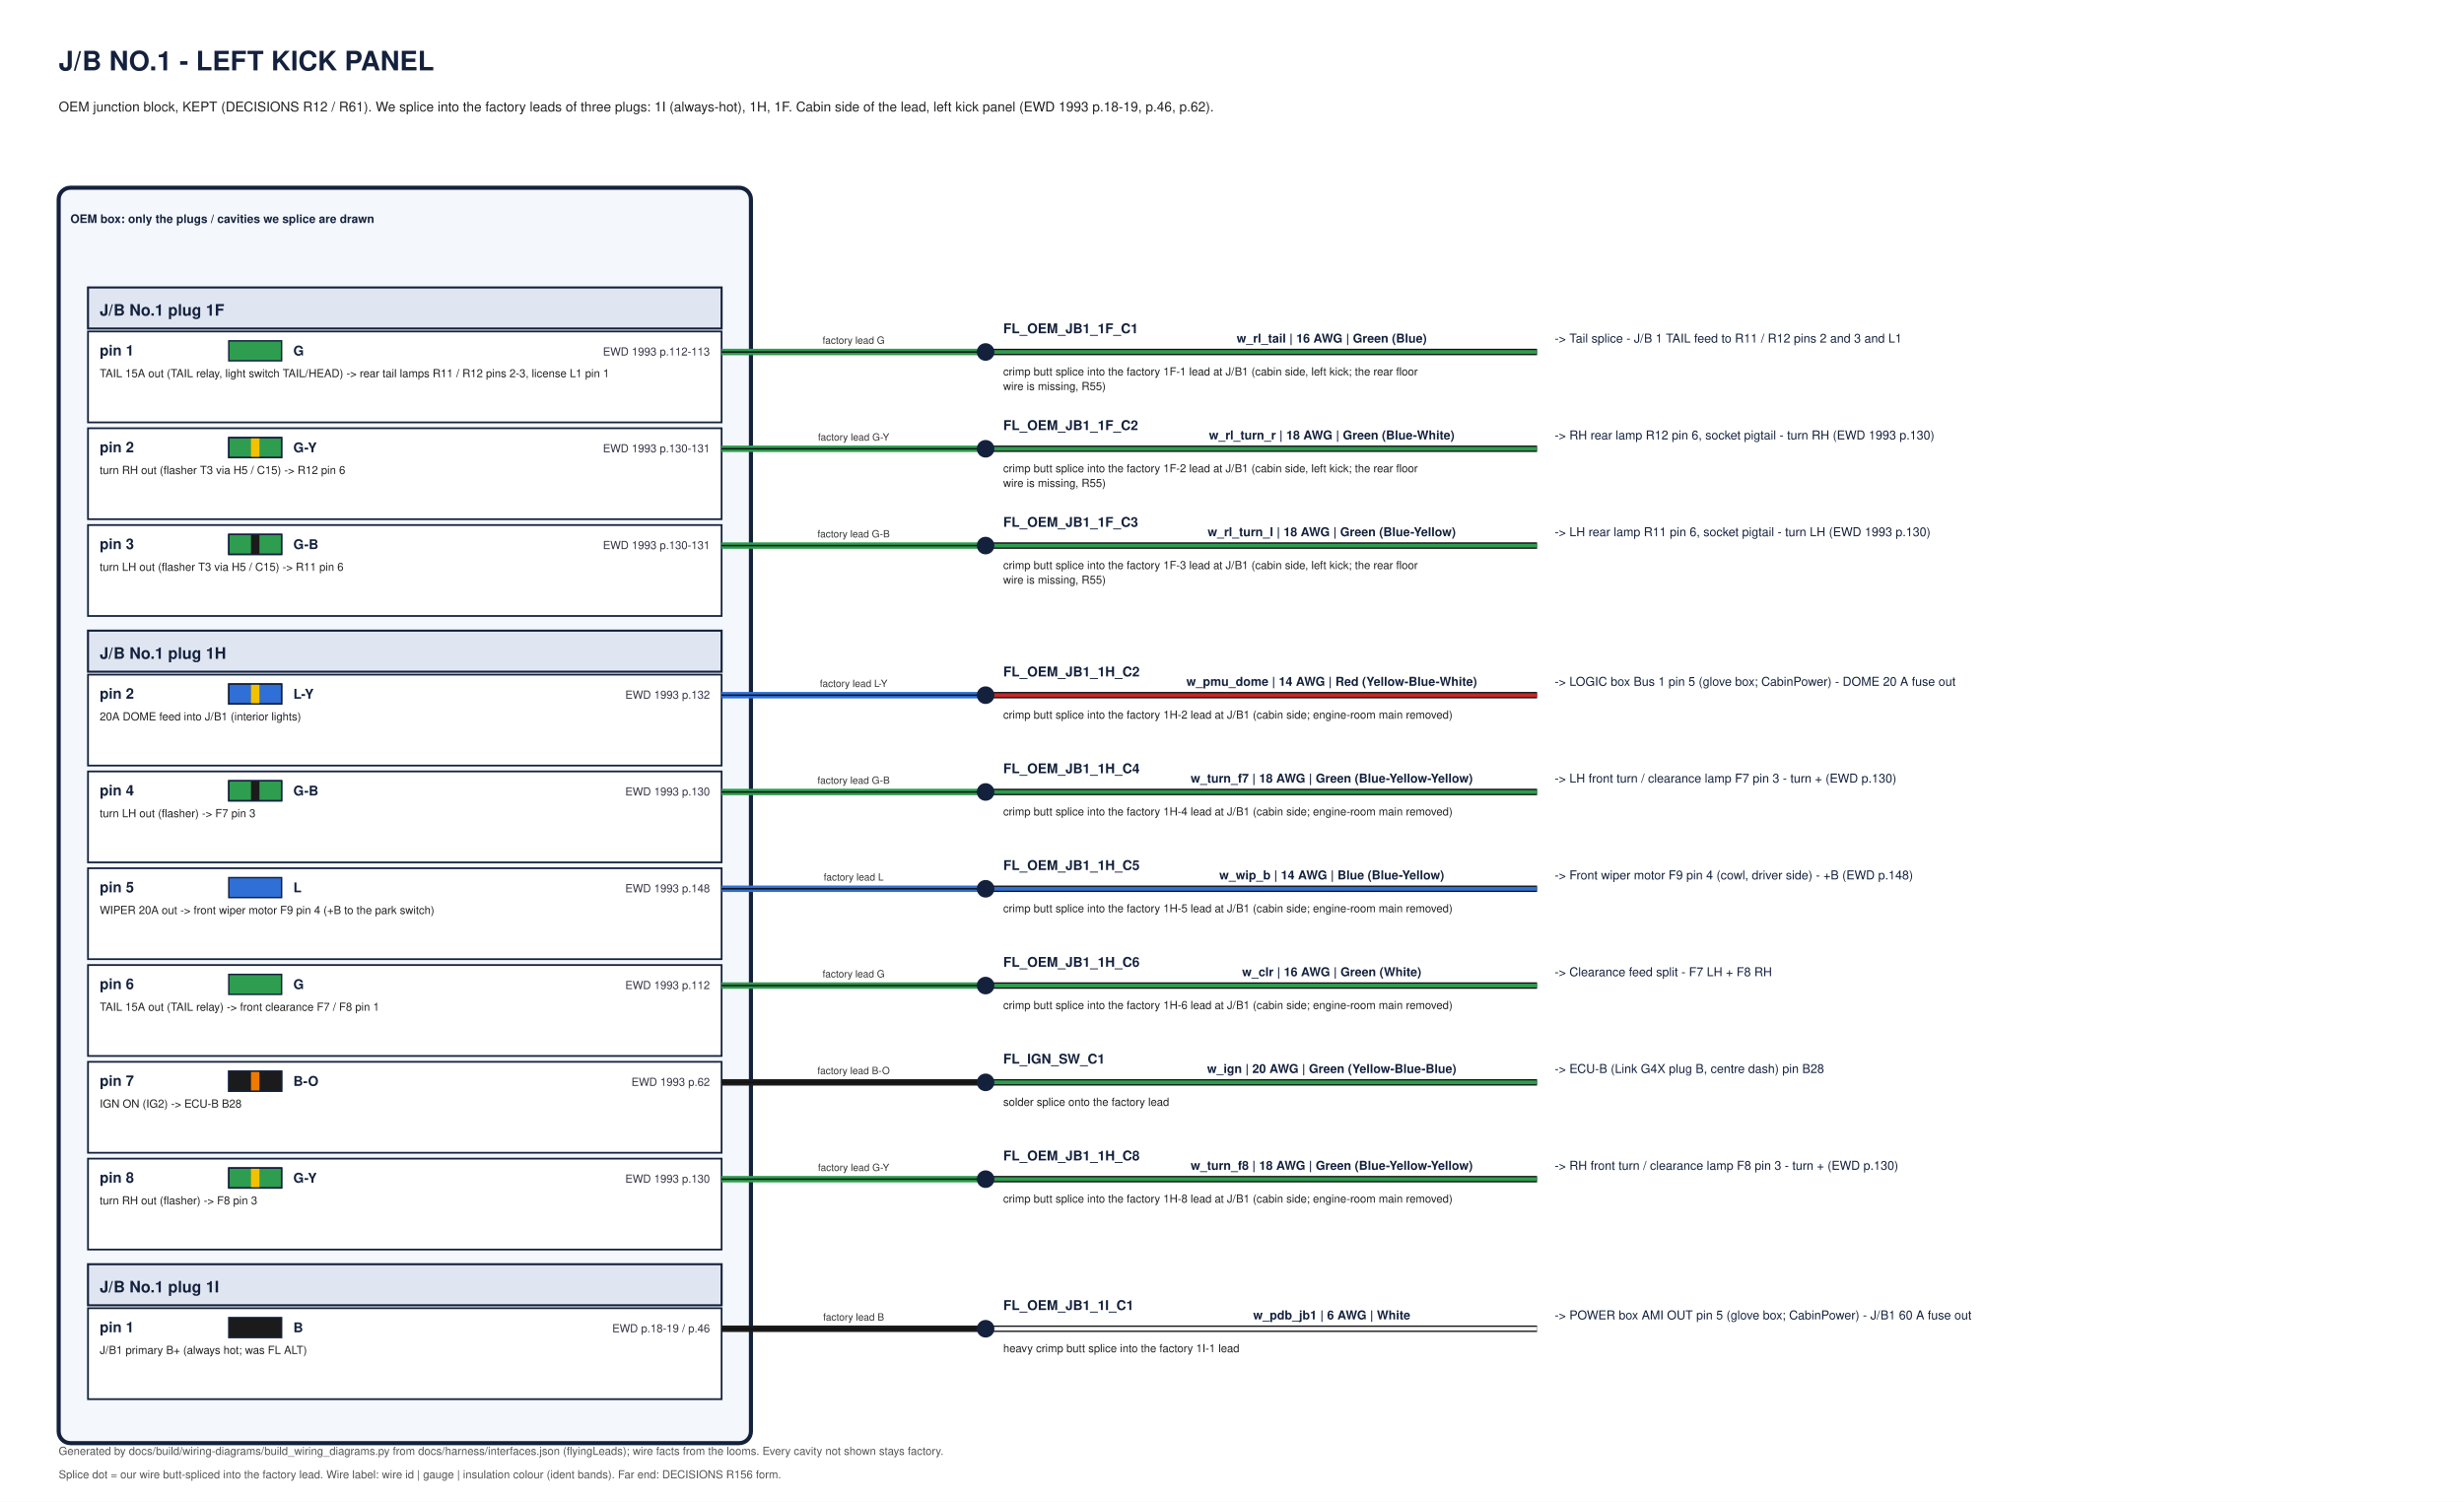
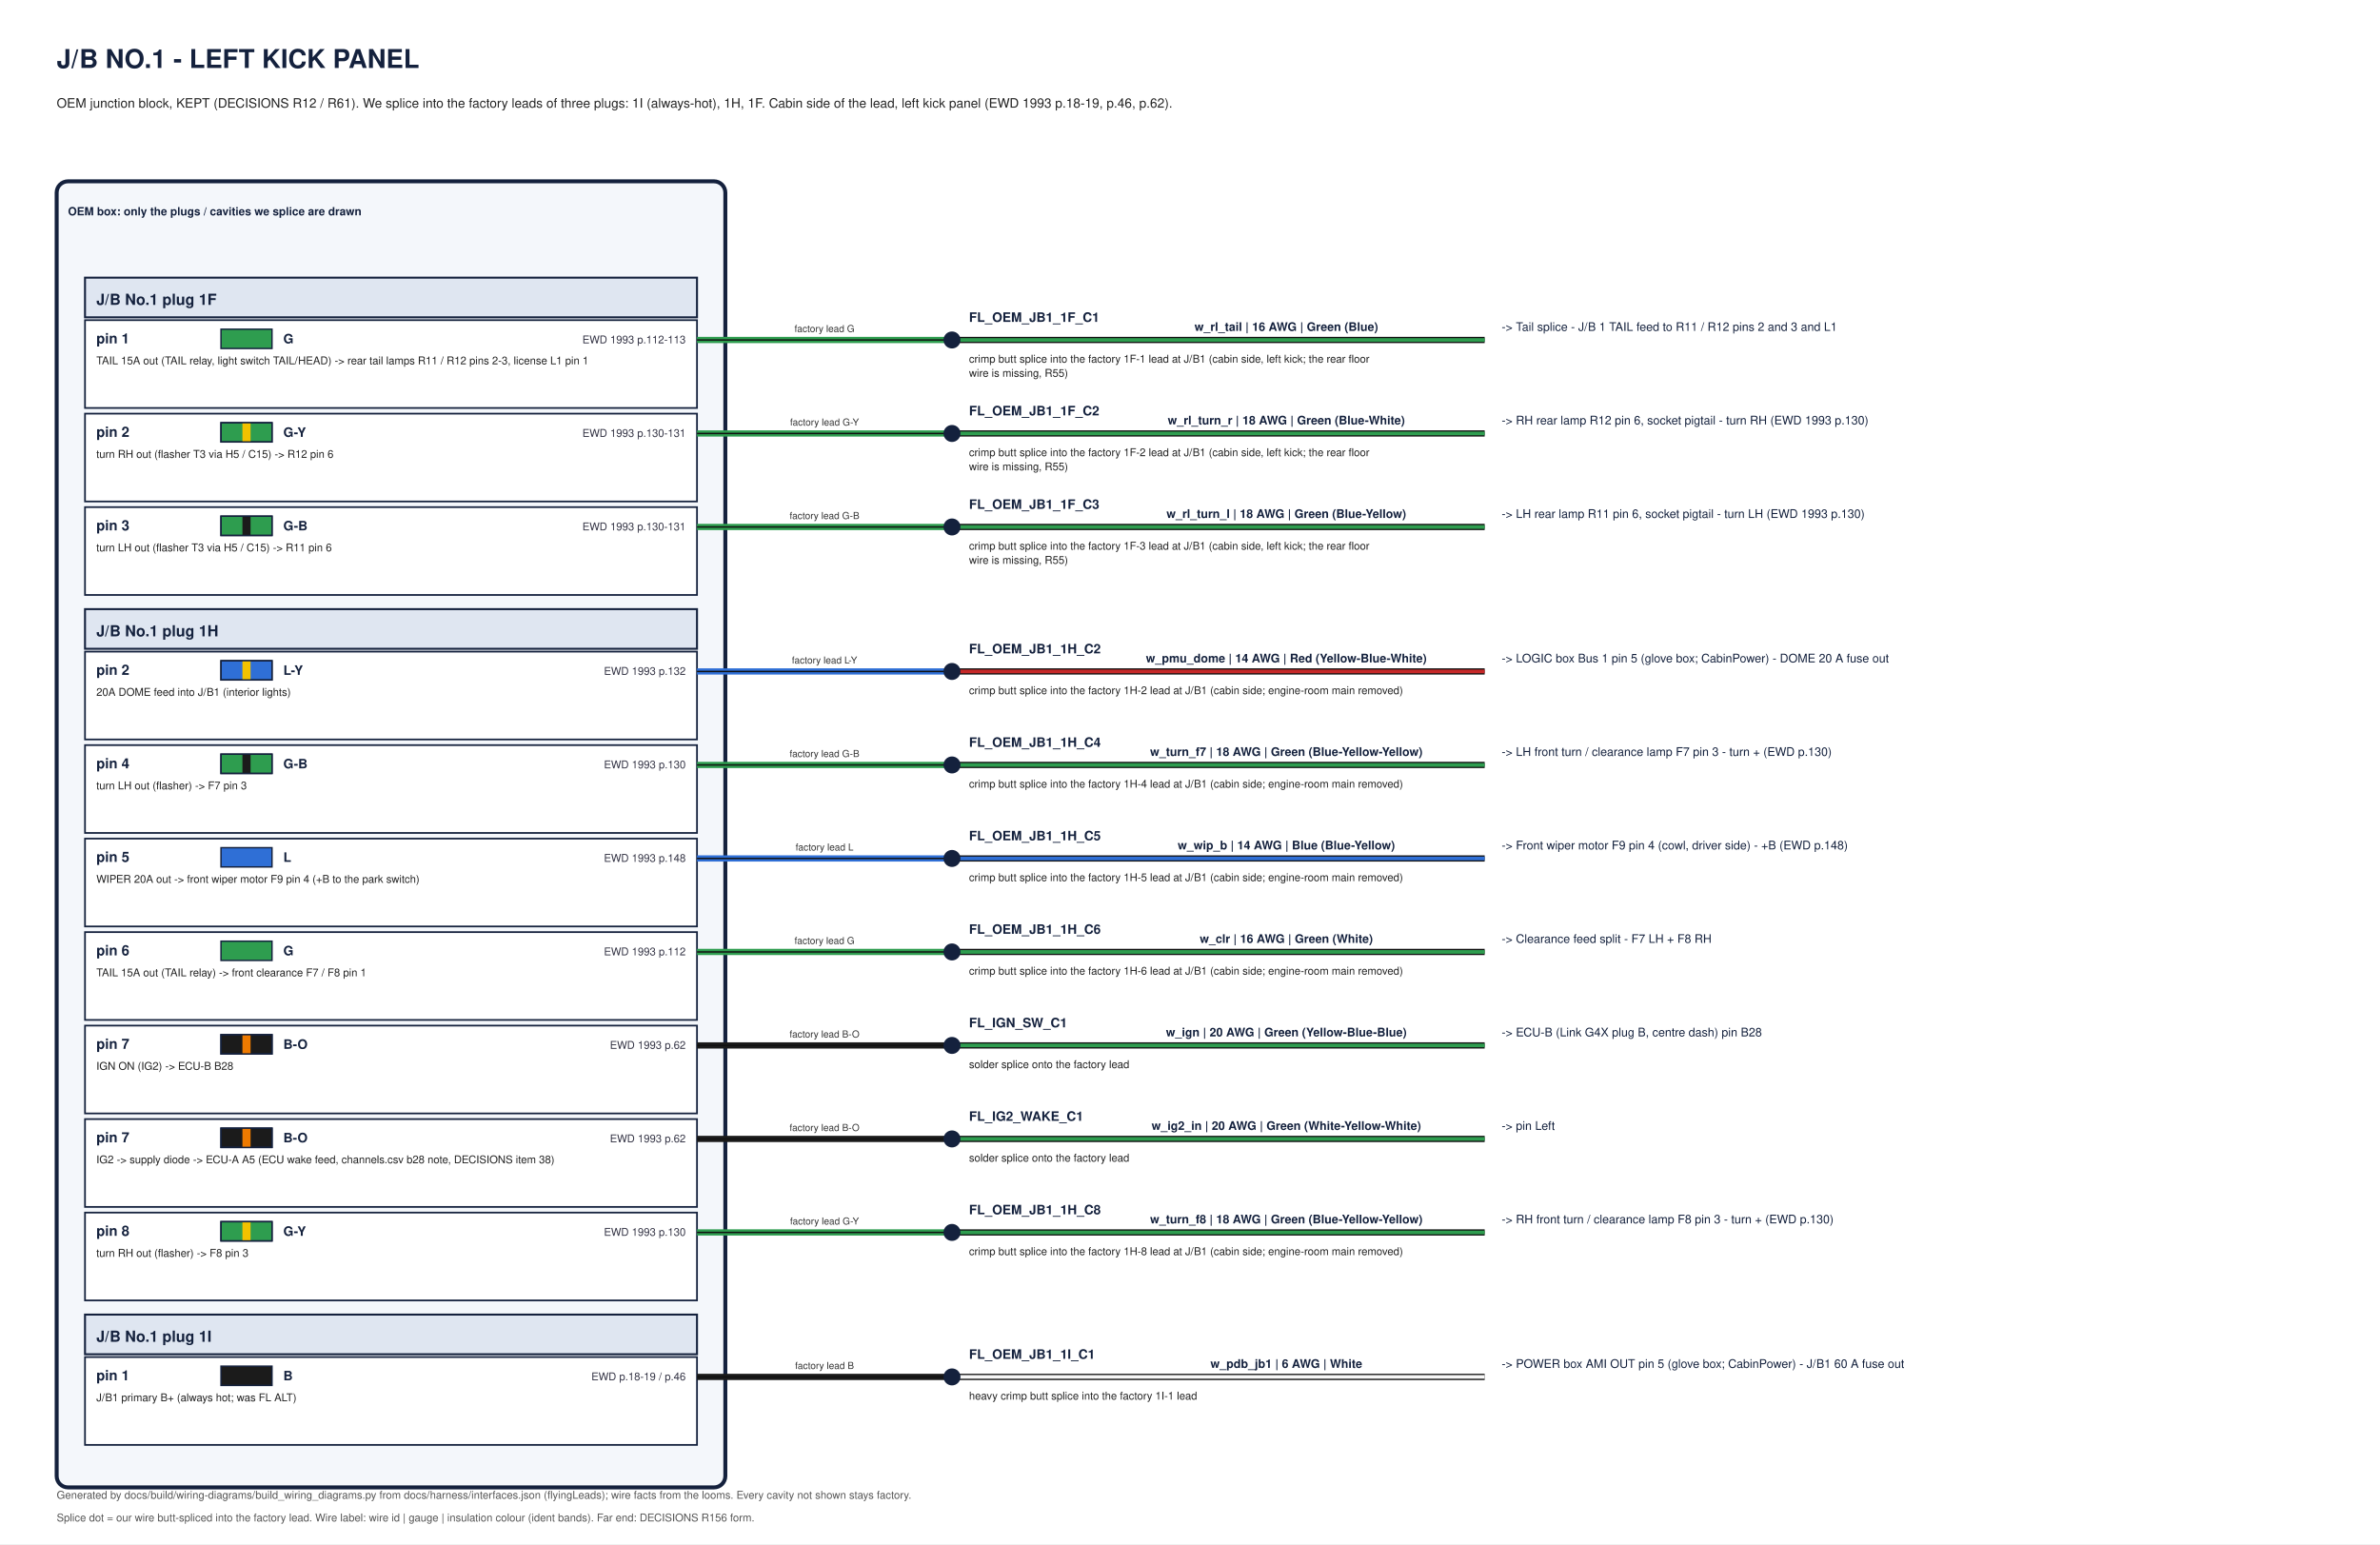
- <svg xmlns="http://www.w3.org/2000/svg" viewBox="0 0 420.0 256.0" width="420.0mm" height="256.0mm">
-   <rect x="0" y="0" width="420.0" height="256.0" fill="#ffffff" />
+ <svg xmlns="http://www.w3.org/2000/svg" viewBox="0 0 420.0 272.5" width="420.0mm" height="272.5mm">
+   <rect x="0" y="0" width="420.0" height="272.5" fill="#ffffff" />
  <rect x="10.00" y="46.00" width="118.00" height="0.00" rx="0.00" fill="#ffffff" stroke="#14213d" stroke-width="0.35" />
-   <rect x="10.00" y="32.00" width="118.00" height="214.00" rx="2.00" fill="#f4f7fb" stroke="#14213d" stroke-width="0.70" />
+   <rect x="10.00" y="32.00" width="118.00" height="230.50" rx="2.00" fill="#f4f7fb" stroke="#14213d" stroke-width="0.70" />
  <rect x="15.00" y="49.00" width="108.00" height="7.00" rx="0.00" fill="#dfe6f1" stroke="#14213d" stroke-width="0.35" />
  <rect x="15.00" y="56.50" width="108.00" height="15.50" rx="0.00" fill="#ffffff" stroke="#14213d" stroke-width="0.30" />
  <rect x="39.00" y="58.10" width="9.00" height="3.40" rx="0.00" fill="#2e9d4f" stroke="#14213d" stroke-width="0.25" />
  <line x1="123.00" y1="60.00" x2="168.00" y2="60.00" stroke="#2e9d4f" stroke-width="1.10" />
  <line x1="123.00" y1="60.00" x2="168.00" y2="60.00" stroke="#111" stroke-width="0.25" />
  <polyline points="168.00,60.00 262.00,60.00" fill="none" stroke="#ffffff" stroke-width="2.25" stroke-linejoin="round" stroke-linecap="butt" />
  <polyline points="168.00,60.00 262.00,60.00" fill="none" stroke="#111" stroke-width="1.10" stroke-linejoin="round" stroke-linecap="butt" />
  <polyline points="168.00,60.00 262.00,60.00" fill="none" stroke="#2e9d4f" stroke-width="0.65" stroke-linejoin="round" stroke-linecap="butt" />
  <rect x="15.00" y="73.00" width="108.00" height="15.50" rx="0.00" fill="#ffffff" stroke="#14213d" stroke-width="0.30" />
  <rect x="39.00" y="74.60" width="9.00" height="3.40" rx="0.00" fill="#2e9d4f" stroke="#14213d" stroke-width="0.25" />
  <rect x="42.78" y="74.60" width="1.44" height="3.40" rx="0.00" fill="#f2c200" stroke="none" stroke-width="0.00" />
  <rect x="39.00" y="74.60" width="9.00" height="3.40" rx="0.00" fill="none" stroke="#14213d" stroke-width="0.25" />
  <line x1="123.00" y1="76.50" x2="168.00" y2="76.50" stroke="#2e9d4f" stroke-width="1.10" />
  <line x1="123.00" y1="76.50" x2="168.00" y2="76.50" stroke="#111" stroke-width="0.25" />
  <polyline points="168.00,76.50 262.00,76.50" fill="none" stroke="#ffffff" stroke-width="2.25" stroke-linejoin="round" stroke-linecap="butt" />
  <polyline points="168.00,76.50 262.00,76.50" fill="none" stroke="#111" stroke-width="1.10" stroke-linejoin="round" stroke-linecap="butt" />
  <polyline points="168.00,76.50 262.00,76.50" fill="none" stroke="#2e9d4f" stroke-width="0.65" stroke-linejoin="round" stroke-linecap="butt" />
  <rect x="15.00" y="89.50" width="108.00" height="15.50" rx="0.00" fill="#ffffff" stroke="#14213d" stroke-width="0.30" />
  <rect x="39.00" y="91.10" width="9.00" height="3.40" rx="0.00" fill="#2e9d4f" stroke="#14213d" stroke-width="0.25" />
  <rect x="42.78" y="91.10" width="1.44" height="3.40" rx="0.00" fill="#1b1b1b" stroke="none" stroke-width="0.00" />
  <rect x="39.00" y="91.10" width="9.00" height="3.40" rx="0.00" fill="none" stroke="#14213d" stroke-width="0.25" />
  <line x1="123.00" y1="93.00" x2="168.00" y2="93.00" stroke="#2e9d4f" stroke-width="1.10" />
  <line x1="123.00" y1="93.00" x2="168.00" y2="93.00" stroke="#111" stroke-width="0.25" />
  <polyline points="168.00,93.00 262.00,93.00" fill="none" stroke="#ffffff" stroke-width="2.25" stroke-linejoin="round" stroke-linecap="butt" />
  <polyline points="168.00,93.00 262.00,93.00" fill="none" stroke="#111" stroke-width="1.10" stroke-linejoin="round" stroke-linecap="butt" />
  <polyline points="168.00,93.00 262.00,93.00" fill="none" stroke="#2e9d4f" stroke-width="0.65" stroke-linejoin="round" stroke-linecap="butt" />
  <rect x="15.00" y="107.50" width="108.00" height="7.00" rx="0.00" fill="#dfe6f1" stroke="#14213d" stroke-width="0.35" />
  <rect x="15.00" y="115.00" width="108.00" height="15.50" rx="0.00" fill="#ffffff" stroke="#14213d" stroke-width="0.30" />
  <rect x="39.00" y="116.60" width="9.00" height="3.40" rx="0.00" fill="#2f6fd6" stroke="#14213d" stroke-width="0.25" />
  <rect x="42.78" y="116.60" width="1.44" height="3.40" rx="0.00" fill="#f2c200" stroke="none" stroke-width="0.00" />
  <rect x="39.00" y="116.60" width="9.00" height="3.40" rx="0.00" fill="none" stroke="#14213d" stroke-width="0.25" />
  <line x1="123.00" y1="118.50" x2="168.00" y2="118.50" stroke="#2f6fd6" stroke-width="1.10" />
  <line x1="123.00" y1="118.50" x2="168.00" y2="118.50" stroke="#111" stroke-width="0.25" />
  <polyline points="168.00,118.50 262.00,118.50" fill="none" stroke="#ffffff" stroke-width="2.25" stroke-linejoin="round" stroke-linecap="butt" />
  <polyline points="168.00,118.50 262.00,118.50" fill="none" stroke="#111" stroke-width="1.10" stroke-linejoin="round" stroke-linecap="butt" />
  <polyline points="168.00,118.50 262.00,118.50" fill="none" stroke="#c62828" stroke-width="0.65" stroke-linejoin="round" stroke-linecap="butt" />
  <rect x="15.00" y="131.50" width="108.00" height="15.50" rx="0.00" fill="#ffffff" stroke="#14213d" stroke-width="0.30" />
  <rect x="39.00" y="133.10" width="9.00" height="3.40" rx="0.00" fill="#2e9d4f" stroke="#14213d" stroke-width="0.25" />
  <rect x="42.78" y="133.10" width="1.44" height="3.40" rx="0.00" fill="#1b1b1b" stroke="none" stroke-width="0.00" />
  <rect x="39.00" y="133.10" width="9.00" height="3.40" rx="0.00" fill="none" stroke="#14213d" stroke-width="0.25" />
  <line x1="123.00" y1="135.00" x2="168.00" y2="135.00" stroke="#2e9d4f" stroke-width="1.10" />
  <line x1="123.00" y1="135.00" x2="168.00" y2="135.00" stroke="#111" stroke-width="0.25" />
  <polyline points="168.00,135.00 262.00,135.00" fill="none" stroke="#ffffff" stroke-width="2.25" stroke-linejoin="round" stroke-linecap="butt" />
  <polyline points="168.00,135.00 262.00,135.00" fill="none" stroke="#111" stroke-width="1.10" stroke-linejoin="round" stroke-linecap="butt" />
  <polyline points="168.00,135.00 262.00,135.00" fill="none" stroke="#2e9d4f" stroke-width="0.65" stroke-linejoin="round" stroke-linecap="butt" />
  <rect x="15.00" y="148.00" width="108.00" height="15.50" rx="0.00" fill="#ffffff" stroke="#14213d" stroke-width="0.30" />
  <rect x="39.00" y="149.60" width="9.00" height="3.40" rx="0.00" fill="#2f6fd6" stroke="#14213d" stroke-width="0.25" />
  <line x1="123.00" y1="151.50" x2="168.00" y2="151.50" stroke="#2f6fd6" stroke-width="1.10" />
  <line x1="123.00" y1="151.50" x2="168.00" y2="151.50" stroke="#111" stroke-width="0.25" />
  <polyline points="168.00,151.50 262.00,151.50" fill="none" stroke="#ffffff" stroke-width="2.25" stroke-linejoin="round" stroke-linecap="butt" />
  <polyline points="168.00,151.50 262.00,151.50" fill="none" stroke="#111" stroke-width="1.10" stroke-linejoin="round" stroke-linecap="butt" />
  <polyline points="168.00,151.50 262.00,151.50" fill="none" stroke="#2f6fd6" stroke-width="0.65" stroke-linejoin="round" stroke-linecap="butt" />
  <rect x="15.00" y="164.50" width="108.00" height="15.50" rx="0.00" fill="#ffffff" stroke="#14213d" stroke-width="0.30" />
  <rect x="39.00" y="166.10" width="9.00" height="3.40" rx="0.00" fill="#2e9d4f" stroke="#14213d" stroke-width="0.25" />
  <line x1="123.00" y1="168.00" x2="168.00" y2="168.00" stroke="#2e9d4f" stroke-width="1.10" />
  <line x1="123.00" y1="168.00" x2="168.00" y2="168.00" stroke="#111" stroke-width="0.25" />
  <polyline points="168.00,168.00 262.00,168.00" fill="none" stroke="#ffffff" stroke-width="2.25" stroke-linejoin="round" stroke-linecap="butt" />
  <polyline points="168.00,168.00 262.00,168.00" fill="none" stroke="#111" stroke-width="1.10" stroke-linejoin="round" stroke-linecap="butt" />
  <polyline points="168.00,168.00 262.00,168.00" fill="none" stroke="#2e9d4f" stroke-width="0.65" stroke-linejoin="round" stroke-linecap="butt" />
  <rect x="15.00" y="181.00" width="108.00" height="15.50" rx="0.00" fill="#ffffff" stroke="#14213d" stroke-width="0.30" />
  <rect x="39.00" y="182.60" width="9.00" height="3.40" rx="0.00" fill="#1b1b1b" stroke="#14213d" stroke-width="0.25" />
  <rect x="42.78" y="182.60" width="1.44" height="3.40" rx="0.00" fill="#ee7a00" stroke="none" stroke-width="0.00" />
  <rect x="39.00" y="182.60" width="9.00" height="3.40" rx="0.00" fill="none" stroke="#14213d" stroke-width="0.25" />
  <line x1="123.00" y1="184.50" x2="168.00" y2="184.50" stroke="#1b1b1b" stroke-width="1.10" />
  <line x1="123.00" y1="184.50" x2="168.00" y2="184.50" stroke="#111" stroke-width="0.25" />
  <polyline points="168.00,184.50 262.00,184.50" fill="none" stroke="#ffffff" stroke-width="2.25" stroke-linejoin="round" stroke-linecap="butt" />
  <polyline points="168.00,184.50 262.00,184.50" fill="none" stroke="#111" stroke-width="1.10" stroke-linejoin="round" stroke-linecap="butt" />
  <polyline points="168.00,184.50 262.00,184.50" fill="none" stroke="#2e9d4f" stroke-width="0.65" stroke-linejoin="round" stroke-linecap="butt" />
  <rect x="15.00" y="197.50" width="108.00" height="15.50" rx="0.00" fill="#ffffff" stroke="#14213d" stroke-width="0.30" />
-   <rect x="39.00" y="199.10" width="9.00" height="3.40" rx="0.00" fill="#2e9d4f" stroke="#14213d" stroke-width="0.25" />
-   <rect x="42.78" y="199.10" width="1.44" height="3.40" rx="0.00" fill="#f2c200" stroke="none" stroke-width="0.00" />
+   <rect x="39.00" y="199.10" width="9.00" height="3.40" rx="0.00" fill="#1b1b1b" stroke="#14213d" stroke-width="0.25" />
+   <rect x="42.78" y="199.10" width="1.44" height="3.40" rx="0.00" fill="#ee7a00" stroke="none" stroke-width="0.00" />
  <rect x="39.00" y="199.10" width="9.00" height="3.40" rx="0.00" fill="none" stroke="#14213d" stroke-width="0.25" />
-   <line x1="123.00" y1="201.00" x2="168.00" y2="201.00" stroke="#2e9d4f" stroke-width="1.10" />
+   <line x1="123.00" y1="201.00" x2="168.00" y2="201.00" stroke="#1b1b1b" stroke-width="1.10" />
  <line x1="123.00" y1="201.00" x2="168.00" y2="201.00" stroke="#111" stroke-width="0.25" />
  <polyline points="168.00,201.00 262.00,201.00" fill="none" stroke="#ffffff" stroke-width="2.25" stroke-linejoin="round" stroke-linecap="butt" />
  <polyline points="168.00,201.00 262.00,201.00" fill="none" stroke="#111" stroke-width="1.10" stroke-linejoin="round" stroke-linecap="butt" />
  <polyline points="168.00,201.00 262.00,201.00" fill="none" stroke="#2e9d4f" stroke-width="0.65" stroke-linejoin="round" stroke-linecap="butt" />
-   <rect x="15.00" y="215.50" width="108.00" height="7.00" rx="0.00" fill="#dfe6f1" stroke="#14213d" stroke-width="0.35" />
-   <rect x="15.00" y="223.00" width="108.00" height="15.50" rx="0.00" fill="#ffffff" stroke="#14213d" stroke-width="0.30" />
-   <rect x="39.00" y="224.60" width="9.00" height="3.40" rx="0.00" fill="#1b1b1b" stroke="#14213d" stroke-width="0.25" />
-   <line x1="123.00" y1="226.50" x2="168.00" y2="226.50" stroke="#1b1b1b" stroke-width="1.10" />
-   <line x1="123.00" y1="226.50" x2="168.00" y2="226.50" stroke="#111" stroke-width="0.25" />
-   <polyline points="168.00,226.50 262.00,226.50" fill="none" stroke="#ffffff" stroke-width="2.25" stroke-linejoin="round" stroke-linecap="butt" />
-   <polyline points="168.00,226.50 262.00,226.50" fill="none" stroke="#111" stroke-width="1.10" stroke-linejoin="round" stroke-linecap="butt" />
-   <polyline points="168.00,226.50 262.00,226.50" fill="none" stroke="#f8f8f8" stroke-width="0.65" stroke-linejoin="round" stroke-linecap="butt" />
+   <rect x="15.00" y="214.00" width="108.00" height="15.50" rx="0.00" fill="#ffffff" stroke="#14213d" stroke-width="0.30" />
+   <rect x="39.00" y="215.60" width="9.00" height="3.40" rx="0.00" fill="#2e9d4f" stroke="#14213d" stroke-width="0.25" />
+   <rect x="42.78" y="215.60" width="1.44" height="3.40" rx="0.00" fill="#f2c200" stroke="none" stroke-width="0.00" />
+   <rect x="39.00" y="215.60" width="9.00" height="3.40" rx="0.00" fill="none" stroke="#14213d" stroke-width="0.25" />
+   <line x1="123.00" y1="217.50" x2="168.00" y2="217.50" stroke="#2e9d4f" stroke-width="1.10" />
+   <line x1="123.00" y1="217.50" x2="168.00" y2="217.50" stroke="#111" stroke-width="0.25" />
+   <polyline points="168.00,217.50 262.00,217.50" fill="none" stroke="#ffffff" stroke-width="2.25" stroke-linejoin="round" stroke-linecap="butt" />
+   <polyline points="168.00,217.50 262.00,217.50" fill="none" stroke="#111" stroke-width="1.10" stroke-linejoin="round" stroke-linecap="butt" />
+   <polyline points="168.00,217.50 262.00,217.50" fill="none" stroke="#2e9d4f" stroke-width="0.65" stroke-linejoin="round" stroke-linecap="butt" />
+   <rect x="15.00" y="232.00" width="108.00" height="7.00" rx="0.00" fill="#dfe6f1" stroke="#14213d" stroke-width="0.35" />
+   <rect x="15.00" y="239.50" width="108.00" height="15.50" rx="0.00" fill="#ffffff" stroke="#14213d" stroke-width="0.30" />
+   <rect x="39.00" y="241.10" width="9.00" height="3.40" rx="0.00" fill="#1b1b1b" stroke="#14213d" stroke-width="0.25" />
+   <line x1="123.00" y1="243.00" x2="168.00" y2="243.00" stroke="#1b1b1b" stroke-width="1.10" />
+   <line x1="123.00" y1="243.00" x2="168.00" y2="243.00" stroke="#111" stroke-width="0.25" />
+   <polyline points="168.00,243.00 262.00,243.00" fill="none" stroke="#ffffff" stroke-width="2.25" stroke-linejoin="round" stroke-linecap="butt" />
+   <polyline points="168.00,243.00 262.00,243.00" fill="none" stroke="#111" stroke-width="1.10" stroke-linejoin="round" stroke-linecap="butt" />
+   <polyline points="168.00,243.00 262.00,243.00" fill="none" stroke="#f8f8f8" stroke-width="0.65" stroke-linejoin="round" stroke-linecap="butt" />
  <text x="10.00" y="12.00" font-size="4.60" text-anchor="start" fill="#14213d" font-family="Helvetica, Arial, sans-serif" font-weight="bold">J/B NO.1 - LEFT KICK PANEL</text>
  <text x="10.00" y="19.00" font-size="2.30" text-anchor="start" fill="#222" font-family="Helvetica, Arial, sans-serif">OEM junction block, KEPT (DECISIONS R12 / R61). We splice into the factory leads of three plugs: 1I (always-hot), 1H, 1F. Cabin side of the lead, left kick panel (EWD 1993 p.18-19, p.46, p.62).</text>
  <text x="17.00" y="53.80" font-size="2.70" text-anchor="start" fill="#14213d" font-family="Helvetica, Arial, sans-serif" font-weight="bold">J/B No.1 plug 1F</text>
  <text x="17.00" y="60.60" font-size="2.50" text-anchor="start" fill="#14213d" font-family="Helvetica, Arial, sans-serif" font-weight="bold">pin 1</text>
  <text x="50.00" y="60.60" font-size="2.30" text-anchor="start" fill="#14213d" font-family="Helvetica, Arial, sans-serif" font-weight="bold">G</text>
  <text x="121.00" y="60.60" font-size="1.90" text-anchor="end" fill="#334" font-family="Helvetica, Arial, sans-serif">EWD 1993 p.112-113</text>
  <text x="17.00" y="64.30" font-size="1.90" text-anchor="start" fill="#222" font-family="Helvetica, Arial, sans-serif">TAIL 15A out (TAIL relay, light switch TAIL/HEAD) -&gt; rear tail lamps R11 / R12 pins 2-3, license L1 pin 1</text>
  <text x="145.50" y="58.60" font-size="1.70" text-anchor="middle" fill="#333" font-family="Helvetica, Arial, sans-serif">factory lead G</text>
  <circle cx="168.00" cy="60.00" r="1.50" fill="#14213d" stroke="none" stroke-width="0.20" />
  <text x="171.00" y="56.80" font-size="2.30" text-anchor="start" fill="#14213d" font-family="Helvetica, Arial, sans-serif" font-weight="bold">FL_OEM_JB1_1F_C1</text>
  <text x="171.00" y="64.00" font-size="1.90" text-anchor="start" fill="#222" font-family="Helvetica, Arial, sans-serif">crimp butt splice into the factory 1F-1 lead at J/B1 (cabin side, left kick; the rear floor</text>
  <text x="171.00" y="66.50" font-size="1.90" text-anchor="start" fill="#222" font-family="Helvetica, Arial, sans-serif">wire is missing, R55)</text>
  <text x="227.00" y="58.40" font-size="2.10" text-anchor="middle" fill="#14213d" font-family="Helvetica, Arial, sans-serif" font-weight="bold">w_rl_tail | 16 AWG | Green (Blue)</text>
  <text x="265.00" y="58.40" font-size="2.10" text-anchor="start" fill="#14213d" font-family="Helvetica, Arial, sans-serif">-&gt; Tail splice - J/B 1 TAIL feed to R11 / R12 pins 2 and 3 and L1</text>
  <text x="17.00" y="77.10" font-size="2.50" text-anchor="start" fill="#14213d" font-family="Helvetica, Arial, sans-serif" font-weight="bold">pin 2</text>
  <text x="50.00" y="77.10" font-size="2.30" text-anchor="start" fill="#14213d" font-family="Helvetica, Arial, sans-serif" font-weight="bold">G-Y</text>
  <text x="121.00" y="77.10" font-size="1.90" text-anchor="end" fill="#334" font-family="Helvetica, Arial, sans-serif">EWD 1993 p.130-131</text>
  <text x="17.00" y="80.80" font-size="1.90" text-anchor="start" fill="#222" font-family="Helvetica, Arial, sans-serif">turn RH out (flasher T3 via H5 / C15) -&gt; R12 pin 6</text>
  <text x="145.50" y="75.10" font-size="1.70" text-anchor="middle" fill="#333" font-family="Helvetica, Arial, sans-serif">factory lead G-Y</text>
  <circle cx="168.00" cy="76.50" r="1.50" fill="#14213d" stroke="none" stroke-width="0.20" />
  <text x="171.00" y="73.30" font-size="2.30" text-anchor="start" fill="#14213d" font-family="Helvetica, Arial, sans-serif" font-weight="bold">FL_OEM_JB1_1F_C2</text>
  <text x="171.00" y="80.50" font-size="1.90" text-anchor="start" fill="#222" font-family="Helvetica, Arial, sans-serif">crimp butt splice into the factory 1F-2 lead at J/B1 (cabin side, left kick; the rear floor</text>
  <text x="171.00" y="83.00" font-size="1.90" text-anchor="start" fill="#222" font-family="Helvetica, Arial, sans-serif">wire is missing, R55)</text>
  <text x="227.00" y="74.90" font-size="2.10" text-anchor="middle" fill="#14213d" font-family="Helvetica, Arial, sans-serif" font-weight="bold">w_rl_turn_r | 18 AWG | Green (Blue-White)</text>
  <text x="265.00" y="74.90" font-size="2.10" text-anchor="start" fill="#14213d" font-family="Helvetica, Arial, sans-serif">-&gt; RH rear lamp R12 pin 6, socket pigtail - turn RH (EWD 1993 p.130)</text>
  <text x="17.00" y="93.60" font-size="2.50" text-anchor="start" fill="#14213d" font-family="Helvetica, Arial, sans-serif" font-weight="bold">pin 3</text>
  <text x="50.00" y="93.60" font-size="2.30" text-anchor="start" fill="#14213d" font-family="Helvetica, Arial, sans-serif" font-weight="bold">G-B</text>
  <text x="121.00" y="93.60" font-size="1.90" text-anchor="end" fill="#334" font-family="Helvetica, Arial, sans-serif">EWD 1993 p.130-131</text>
  <text x="17.00" y="97.30" font-size="1.90" text-anchor="start" fill="#222" font-family="Helvetica, Arial, sans-serif">turn LH out (flasher T3 via H5 / C15) -&gt; R11 pin 6</text>
  <text x="145.50" y="91.60" font-size="1.70" text-anchor="middle" fill="#333" font-family="Helvetica, Arial, sans-serif">factory lead G-B</text>
  <circle cx="168.00" cy="93.00" r="1.50" fill="#14213d" stroke="none" stroke-width="0.20" />
  <text x="171.00" y="89.80" font-size="2.30" text-anchor="start" fill="#14213d" font-family="Helvetica, Arial, sans-serif" font-weight="bold">FL_OEM_JB1_1F_C3</text>
  <text x="171.00" y="97.00" font-size="1.90" text-anchor="start" fill="#222" font-family="Helvetica, Arial, sans-serif">crimp butt splice into the factory 1F-3 lead at J/B1 (cabin side, left kick; the rear floor</text>
  <text x="171.00" y="99.50" font-size="1.90" text-anchor="start" fill="#222" font-family="Helvetica, Arial, sans-serif">wire is missing, R55)</text>
  <text x="227.00" y="91.40" font-size="2.10" text-anchor="middle" fill="#14213d" font-family="Helvetica, Arial, sans-serif" font-weight="bold">w_rl_turn_l | 18 AWG | Green (Blue-Yellow)</text>
  <text x="265.00" y="91.40" font-size="2.10" text-anchor="start" fill="#14213d" font-family="Helvetica, Arial, sans-serif">-&gt; LH rear lamp R11 pin 6, socket pigtail - turn LH (EWD 1993 p.130)</text>
  <text x="17.00" y="112.30" font-size="2.70" text-anchor="start" fill="#14213d" font-family="Helvetica, Arial, sans-serif" font-weight="bold">J/B No.1 plug 1H</text>
  <text x="17.00" y="119.10" font-size="2.50" text-anchor="start" fill="#14213d" font-family="Helvetica, Arial, sans-serif" font-weight="bold">pin 2</text>
  <text x="50.00" y="119.10" font-size="2.30" text-anchor="start" fill="#14213d" font-family="Helvetica, Arial, sans-serif" font-weight="bold">L-Y</text>
  <text x="121.00" y="119.10" font-size="1.90" text-anchor="end" fill="#334" font-family="Helvetica, Arial, sans-serif">EWD 1993 p.132</text>
  <text x="17.00" y="122.80" font-size="1.90" text-anchor="start" fill="#222" font-family="Helvetica, Arial, sans-serif">20A DOME feed into J/B1 (interior lights)</text>
  <text x="145.50" y="117.10" font-size="1.70" text-anchor="middle" fill="#333" font-family="Helvetica, Arial, sans-serif">factory lead L-Y</text>
  <circle cx="168.00" cy="118.50" r="1.50" fill="#14213d" stroke="none" stroke-width="0.20" />
  <text x="171.00" y="115.30" font-size="2.30" text-anchor="start" fill="#14213d" font-family="Helvetica, Arial, sans-serif" font-weight="bold">FL_OEM_JB1_1H_C2</text>
  <text x="171.00" y="122.50" font-size="1.90" text-anchor="start" fill="#222" font-family="Helvetica, Arial, sans-serif">crimp butt splice into the factory 1H-2 lead at J/B1 (cabin side; engine-room main removed)</text>
  <text x="227.00" y="116.90" font-size="2.10" text-anchor="middle" fill="#14213d" font-family="Helvetica, Arial, sans-serif" font-weight="bold">w_pmu_dome | 14 AWG | Red (Yellow-Blue-White)</text>
  <text x="265.00" y="116.90" font-size="2.10" text-anchor="start" fill="#14213d" font-family="Helvetica, Arial, sans-serif">-&gt; LOGIC box Bus 1 pin 5 (glove box; CabinPower) - DOME 20 A fuse out</text>
  <text x="17.00" y="135.60" font-size="2.50" text-anchor="start" fill="#14213d" font-family="Helvetica, Arial, sans-serif" font-weight="bold">pin 4</text>
  <text x="50.00" y="135.60" font-size="2.30" text-anchor="start" fill="#14213d" font-family="Helvetica, Arial, sans-serif" font-weight="bold">G-B</text>
  <text x="121.00" y="135.60" font-size="1.90" text-anchor="end" fill="#334" font-family="Helvetica, Arial, sans-serif">EWD 1993 p.130</text>
  <text x="17.00" y="139.30" font-size="1.90" text-anchor="start" fill="#222" font-family="Helvetica, Arial, sans-serif">turn LH out (flasher) -&gt; F7 pin 3</text>
  <text x="145.50" y="133.60" font-size="1.70" text-anchor="middle" fill="#333" font-family="Helvetica, Arial, sans-serif">factory lead G-B</text>
  <circle cx="168.00" cy="135.00" r="1.50" fill="#14213d" stroke="none" stroke-width="0.20" />
  <text x="171.00" y="131.80" font-size="2.30" text-anchor="start" fill="#14213d" font-family="Helvetica, Arial, sans-serif" font-weight="bold">FL_OEM_JB1_1H_C4</text>
  <text x="171.00" y="139.00" font-size="1.90" text-anchor="start" fill="#222" font-family="Helvetica, Arial, sans-serif">crimp butt splice into the factory 1H-4 lead at J/B1 (cabin side; engine-room main removed)</text>
  <text x="227.00" y="133.40" font-size="2.10" text-anchor="middle" fill="#14213d" font-family="Helvetica, Arial, sans-serif" font-weight="bold">w_turn_f7 | 18 AWG | Green (Blue-Yellow-Yellow)</text>
  <text x="265.00" y="133.40" font-size="2.10" text-anchor="start" fill="#14213d" font-family="Helvetica, Arial, sans-serif">-&gt; LH front turn / clearance lamp F7 pin 3 - turn + (EWD p.130)</text>
  <text x="17.00" y="152.10" font-size="2.50" text-anchor="start" fill="#14213d" font-family="Helvetica, Arial, sans-serif" font-weight="bold">pin 5</text>
  <text x="50.00" y="152.10" font-size="2.30" text-anchor="start" fill="#14213d" font-family="Helvetica, Arial, sans-serif" font-weight="bold">L</text>
  <text x="121.00" y="152.10" font-size="1.90" text-anchor="end" fill="#334" font-family="Helvetica, Arial, sans-serif">EWD 1993 p.148</text>
  <text x="17.00" y="155.80" font-size="1.90" text-anchor="start" fill="#222" font-family="Helvetica, Arial, sans-serif">WIPER 20A out -&gt; front wiper motor F9 pin 4 (+B to the park switch)</text>
  <text x="145.50" y="150.10" font-size="1.70" text-anchor="middle" fill="#333" font-family="Helvetica, Arial, sans-serif">factory lead L</text>
  <circle cx="168.00" cy="151.50" r="1.50" fill="#14213d" stroke="none" stroke-width="0.20" />
  <text x="171.00" y="148.30" font-size="2.30" text-anchor="start" fill="#14213d" font-family="Helvetica, Arial, sans-serif" font-weight="bold">FL_OEM_JB1_1H_C5</text>
  <text x="171.00" y="155.50" font-size="1.90" text-anchor="start" fill="#222" font-family="Helvetica, Arial, sans-serif">crimp butt splice into the factory 1H-5 lead at J/B1 (cabin side; engine-room main removed)</text>
  <text x="227.00" y="149.90" font-size="2.10" text-anchor="middle" fill="#14213d" font-family="Helvetica, Arial, sans-serif" font-weight="bold">w_wip_b | 14 AWG | Blue (Blue-Yellow)</text>
  <text x="265.00" y="149.90" font-size="2.10" text-anchor="start" fill="#14213d" font-family="Helvetica, Arial, sans-serif">-&gt; Front wiper motor F9 pin 4 (cowl, driver side) - +B (EWD p.148)</text>
  <text x="17.00" y="168.60" font-size="2.50" text-anchor="start" fill="#14213d" font-family="Helvetica, Arial, sans-serif" font-weight="bold">pin 6</text>
  <text x="50.00" y="168.60" font-size="2.30" text-anchor="start" fill="#14213d" font-family="Helvetica, Arial, sans-serif" font-weight="bold">G</text>
  <text x="121.00" y="168.60" font-size="1.90" text-anchor="end" fill="#334" font-family="Helvetica, Arial, sans-serif">EWD 1993 p.112</text>
  <text x="17.00" y="172.30" font-size="1.90" text-anchor="start" fill="#222" font-family="Helvetica, Arial, sans-serif">TAIL 15A out (TAIL relay) -&gt; front clearance F7 / F8 pin 1</text>
  <text x="145.50" y="166.60" font-size="1.70" text-anchor="middle" fill="#333" font-family="Helvetica, Arial, sans-serif">factory lead G</text>
  <circle cx="168.00" cy="168.00" r="1.50" fill="#14213d" stroke="none" stroke-width="0.20" />
  <text x="171.00" y="164.80" font-size="2.30" text-anchor="start" fill="#14213d" font-family="Helvetica, Arial, sans-serif" font-weight="bold">FL_OEM_JB1_1H_C6</text>
  <text x="171.00" y="172.00" font-size="1.90" text-anchor="start" fill="#222" font-family="Helvetica, Arial, sans-serif">crimp butt splice into the factory 1H-6 lead at J/B1 (cabin side; engine-room main removed)</text>
  <text x="227.00" y="166.40" font-size="2.10" text-anchor="middle" fill="#14213d" font-family="Helvetica, Arial, sans-serif" font-weight="bold">w_clr | 16 AWG | Green (White)</text>
  <text x="265.00" y="166.40" font-size="2.10" text-anchor="start" fill="#14213d" font-family="Helvetica, Arial, sans-serif">-&gt; Clearance feed split - F7 LH + F8 RH</text>
  <text x="17.00" y="185.10" font-size="2.50" text-anchor="start" fill="#14213d" font-family="Helvetica, Arial, sans-serif" font-weight="bold">pin 7</text>
  <text x="50.00" y="185.10" font-size="2.30" text-anchor="start" fill="#14213d" font-family="Helvetica, Arial, sans-serif" font-weight="bold">B-O</text>
  <text x="121.00" y="185.10" font-size="1.90" text-anchor="end" fill="#334" font-family="Helvetica, Arial, sans-serif">EWD 1993 p.62</text>
  <text x="17.00" y="188.80" font-size="1.90" text-anchor="start" fill="#222" font-family="Helvetica, Arial, sans-serif">IGN ON (IG2) -&gt; ECU-B B28</text>
  <text x="145.50" y="183.10" font-size="1.70" text-anchor="middle" fill="#333" font-family="Helvetica, Arial, sans-serif">factory lead B-O</text>
  <circle cx="168.00" cy="184.50" r="1.50" fill="#14213d" stroke="none" stroke-width="0.20" />
  <text x="171.00" y="181.30" font-size="2.30" text-anchor="start" fill="#14213d" font-family="Helvetica, Arial, sans-serif" font-weight="bold">FL_IGN_SW_C1</text>
  <text x="171.00" y="188.50" font-size="1.90" text-anchor="start" fill="#222" font-family="Helvetica, Arial, sans-serif">solder splice onto the factory lead</text>
  <text x="227.00" y="182.90" font-size="2.10" text-anchor="middle" fill="#14213d" font-family="Helvetica, Arial, sans-serif" font-weight="bold">w_ign | 20 AWG | Green (Yellow-Blue-Blue)</text>
  <text x="265.00" y="182.90" font-size="2.10" text-anchor="start" fill="#14213d" font-family="Helvetica, Arial, sans-serif">-&gt; ECU-B (Link G4X plug B, centre dash) pin B28</text>
-   <text x="17.00" y="201.60" font-size="2.50" text-anchor="start" fill="#14213d" font-family="Helvetica, Arial, sans-serif" font-weight="bold">pin 8</text>
-   <text x="50.00" y="201.60" font-size="2.30" text-anchor="start" fill="#14213d" font-family="Helvetica, Arial, sans-serif" font-weight="bold">G-Y</text>
-   <text x="121.00" y="201.60" font-size="1.90" text-anchor="end" fill="#334" font-family="Helvetica, Arial, sans-serif">EWD 1993 p.130</text>
-   <text x="17.00" y="205.30" font-size="1.90" text-anchor="start" fill="#222" font-family="Helvetica, Arial, sans-serif">turn RH out (flasher) -&gt; F8 pin 3</text>
-   <text x="145.50" y="199.60" font-size="1.70" text-anchor="middle" fill="#333" font-family="Helvetica, Arial, sans-serif">factory lead G-Y</text>
+   <text x="17.00" y="201.60" font-size="2.50" text-anchor="start" fill="#14213d" font-family="Helvetica, Arial, sans-serif" font-weight="bold">pin 7</text>
+   <text x="50.00" y="201.60" font-size="2.30" text-anchor="start" fill="#14213d" font-family="Helvetica, Arial, sans-serif" font-weight="bold">B-O</text>
+   <text x="121.00" y="201.60" font-size="1.90" text-anchor="end" fill="#334" font-family="Helvetica, Arial, sans-serif">EWD 1993 p.62</text>
+   <text x="17.00" y="205.30" font-size="1.90" text-anchor="start" fill="#222" font-family="Helvetica, Arial, sans-serif">IG2 -&gt; supply diode -&gt; ECU-A A5 (ECU wake feed, channels.csv b28 note, DECISIONS item 38)</text>
+   <text x="145.50" y="199.60" font-size="1.70" text-anchor="middle" fill="#333" font-family="Helvetica, Arial, sans-serif">factory lead B-O</text>
  <circle cx="168.00" cy="201.00" r="1.50" fill="#14213d" stroke="none" stroke-width="0.20" />
-   <text x="171.00" y="197.80" font-size="2.30" text-anchor="start" fill="#14213d" font-family="Helvetica, Arial, sans-serif" font-weight="bold">FL_OEM_JB1_1H_C8</text>
-   <text x="171.00" y="205.00" font-size="1.90" text-anchor="start" fill="#222" font-family="Helvetica, Arial, sans-serif">crimp butt splice into the factory 1H-8 lead at J/B1 (cabin side; engine-room main removed)</text>
-   <text x="227.00" y="199.40" font-size="2.10" text-anchor="middle" fill="#14213d" font-family="Helvetica, Arial, sans-serif" font-weight="bold">w_turn_f8 | 18 AWG | Green (Blue-Yellow-Yellow)</text>
-   <text x="265.00" y="199.40" font-size="2.10" text-anchor="start" fill="#14213d" font-family="Helvetica, Arial, sans-serif">-&gt; RH front turn / clearance lamp F8 pin 3 - turn + (EWD p.130)</text>
-   <text x="17.00" y="220.30" font-size="2.70" text-anchor="start" fill="#14213d" font-family="Helvetica, Arial, sans-serif" font-weight="bold">J/B No.1 plug 1I</text>
-   <text x="17.00" y="227.10" font-size="2.50" text-anchor="start" fill="#14213d" font-family="Helvetica, Arial, sans-serif" font-weight="bold">pin 1</text>
-   <text x="50.00" y="227.10" font-size="2.30" text-anchor="start" fill="#14213d" font-family="Helvetica, Arial, sans-serif" font-weight="bold">B</text>
-   <text x="121.00" y="227.10" font-size="1.90" text-anchor="end" fill="#334" font-family="Helvetica, Arial, sans-serif">EWD p.18-19 / p.46</text>
-   <text x="17.00" y="230.80" font-size="1.90" text-anchor="start" fill="#222" font-family="Helvetica, Arial, sans-serif">J/B1 primary B+ (always hot; was FL ALT)</text>
-   <text x="145.50" y="225.10" font-size="1.70" text-anchor="middle" fill="#333" font-family="Helvetica, Arial, sans-serif">factory lead B</text>
-   <circle cx="168.00" cy="226.50" r="1.50" fill="#14213d" stroke="none" stroke-width="0.20" />
-   <text x="171.00" y="223.30" font-size="2.30" text-anchor="start" fill="#14213d" font-family="Helvetica, Arial, sans-serif" font-weight="bold">FL_OEM_JB1_1I_C1</text>
-   <text x="171.00" y="230.50" font-size="1.90" text-anchor="start" fill="#222" font-family="Helvetica, Arial, sans-serif">heavy crimp butt splice into the factory 1I-1 lead</text>
-   <text x="227.00" y="224.90" font-size="2.10" text-anchor="middle" fill="#14213d" font-family="Helvetica, Arial, sans-serif" font-weight="bold">w_pdb_jb1 | 6 AWG | White</text>
-   <text x="265.00" y="224.90" font-size="2.10" text-anchor="start" fill="#14213d" font-family="Helvetica, Arial, sans-serif">-&gt; POWER box AMI OUT pin 5 (glove box; CabinPower) - J/B1 60 A fuse out</text>
+   <text x="171.00" y="197.80" font-size="2.30" text-anchor="start" fill="#14213d" font-family="Helvetica, Arial, sans-serif" font-weight="bold">FL_IG2_WAKE_C1</text>
+   <text x="171.00" y="205.00" font-size="1.90" text-anchor="start" fill="#222" font-family="Helvetica, Arial, sans-serif">solder splice onto the factory lead</text>
+   <text x="227.00" y="199.40" font-size="2.10" text-anchor="middle" fill="#14213d" font-family="Helvetica, Arial, sans-serif" font-weight="bold">w_ig2_in | 20 AWG | Green (White-Yellow-White)</text>
+   <text x="265.00" y="199.40" font-size="2.10" text-anchor="start" fill="#14213d" font-family="Helvetica, Arial, sans-serif">-&gt; pin Left</text>
+   <text x="17.00" y="218.10" font-size="2.50" text-anchor="start" fill="#14213d" font-family="Helvetica, Arial, sans-serif" font-weight="bold">pin 8</text>
+   <text x="50.00" y="218.10" font-size="2.30" text-anchor="start" fill="#14213d" font-family="Helvetica, Arial, sans-serif" font-weight="bold">G-Y</text>
+   <text x="121.00" y="218.10" font-size="1.90" text-anchor="end" fill="#334" font-family="Helvetica, Arial, sans-serif">EWD 1993 p.130</text>
+   <text x="17.00" y="221.80" font-size="1.90" text-anchor="start" fill="#222" font-family="Helvetica, Arial, sans-serif">turn RH out (flasher) -&gt; F8 pin 3</text>
+   <text x="145.50" y="216.10" font-size="1.70" text-anchor="middle" fill="#333" font-family="Helvetica, Arial, sans-serif">factory lead G-Y</text>
+   <circle cx="168.00" cy="217.50" r="1.50" fill="#14213d" stroke="none" stroke-width="0.20" />
+   <text x="171.00" y="214.30" font-size="2.30" text-anchor="start" fill="#14213d" font-family="Helvetica, Arial, sans-serif" font-weight="bold">FL_OEM_JB1_1H_C8</text>
+   <text x="171.00" y="221.50" font-size="1.90" text-anchor="start" fill="#222" font-family="Helvetica, Arial, sans-serif">crimp butt splice into the factory 1H-8 lead at J/B1 (cabin side; engine-room main removed)</text>
+   <text x="227.00" y="215.90" font-size="2.10" text-anchor="middle" fill="#14213d" font-family="Helvetica, Arial, sans-serif" font-weight="bold">w_turn_f8 | 18 AWG | Green (Blue-Yellow-Yellow)</text>
+   <text x="265.00" y="215.90" font-size="2.10" text-anchor="start" fill="#14213d" font-family="Helvetica, Arial, sans-serif">-&gt; RH front turn / clearance lamp F8 pin 3 - turn + (EWD p.130)</text>
+   <text x="17.00" y="236.80" font-size="2.70" text-anchor="start" fill="#14213d" font-family="Helvetica, Arial, sans-serif" font-weight="bold">J/B No.1 plug 1I</text>
+   <text x="17.00" y="243.60" font-size="2.50" text-anchor="start" fill="#14213d" font-family="Helvetica, Arial, sans-serif" font-weight="bold">pin 1</text>
+   <text x="50.00" y="243.60" font-size="2.30" text-anchor="start" fill="#14213d" font-family="Helvetica, Arial, sans-serif" font-weight="bold">B</text>
+   <text x="121.00" y="243.60" font-size="1.90" text-anchor="end" fill="#334" font-family="Helvetica, Arial, sans-serif">EWD p.18-19 / p.46</text>
+   <text x="17.00" y="247.30" font-size="1.90" text-anchor="start" fill="#222" font-family="Helvetica, Arial, sans-serif">J/B1 primary B+ (always hot; was FL ALT)</text>
+   <text x="145.50" y="241.60" font-size="1.70" text-anchor="middle" fill="#333" font-family="Helvetica, Arial, sans-serif">factory lead B</text>
+   <circle cx="168.00" cy="243.00" r="1.50" fill="#14213d" stroke="none" stroke-width="0.20" />
+   <text x="171.00" y="239.80" font-size="2.30" text-anchor="start" fill="#14213d" font-family="Helvetica, Arial, sans-serif" font-weight="bold">FL_OEM_JB1_1I_C1</text>
+   <text x="171.00" y="247.00" font-size="1.90" text-anchor="start" fill="#222" font-family="Helvetica, Arial, sans-serif">heavy crimp butt splice into the factory 1I-1 lead</text>
+   <text x="227.00" y="241.40" font-size="2.10" text-anchor="middle" fill="#14213d" font-family="Helvetica, Arial, sans-serif" font-weight="bold">w_pdb_jb1 | 6 AWG | White</text>
+   <text x="265.00" y="241.40" font-size="2.10" text-anchor="start" fill="#14213d" font-family="Helvetica, Arial, sans-serif">-&gt; POWER box AMI OUT pin 5 (glove box; CabinPower) - J/B1 60 A fuse out</text>
  <text x="12.00" y="38.00" font-size="2.00" text-anchor="start" fill="#14213d" font-family="Helvetica, Arial, sans-serif" font-weight="bold">OEM box: only the plugs / cavities we splice are drawn</text>
-   <text x="10.00" y="248.00" font-size="1.90" text-anchor="start" fill="#555" font-family="Helvetica, Arial, sans-serif">Generated by docs/build/wiring-diagrams/build_wiring_diagrams.py from docs/harness/interfaces.json (flyingLeads); wire facts from the looms. Every cavity not shown stays factory.</text>
-   <text x="10.00" y="252.00" font-size="1.90" text-anchor="start" fill="#555" font-family="Helvetica, Arial, sans-serif">Splice dot = our wire butt-spliced into the factory lead. Wire label: wire id | gauge | insulation colour (ident bands). Far end: DECISIONS R156 form.</text>
+   <text x="10.00" y="264.50" font-size="1.90" text-anchor="start" fill="#555" font-family="Helvetica, Arial, sans-serif">Generated by docs/build/wiring-diagrams/build_wiring_diagrams.py from docs/harness/interfaces.json (flyingLeads); wire facts from the looms. Every cavity not shown stays factory.</text>
+   <text x="10.00" y="268.50" font-size="1.90" text-anchor="start" fill="#555" font-family="Helvetica, Arial, sans-serif">Splice dot = our wire butt-spliced into the factory lead. Wire label: wire id | gauge | insulation colour (ident bands). Far end: DECISIONS R156 form.</text>
</svg>
